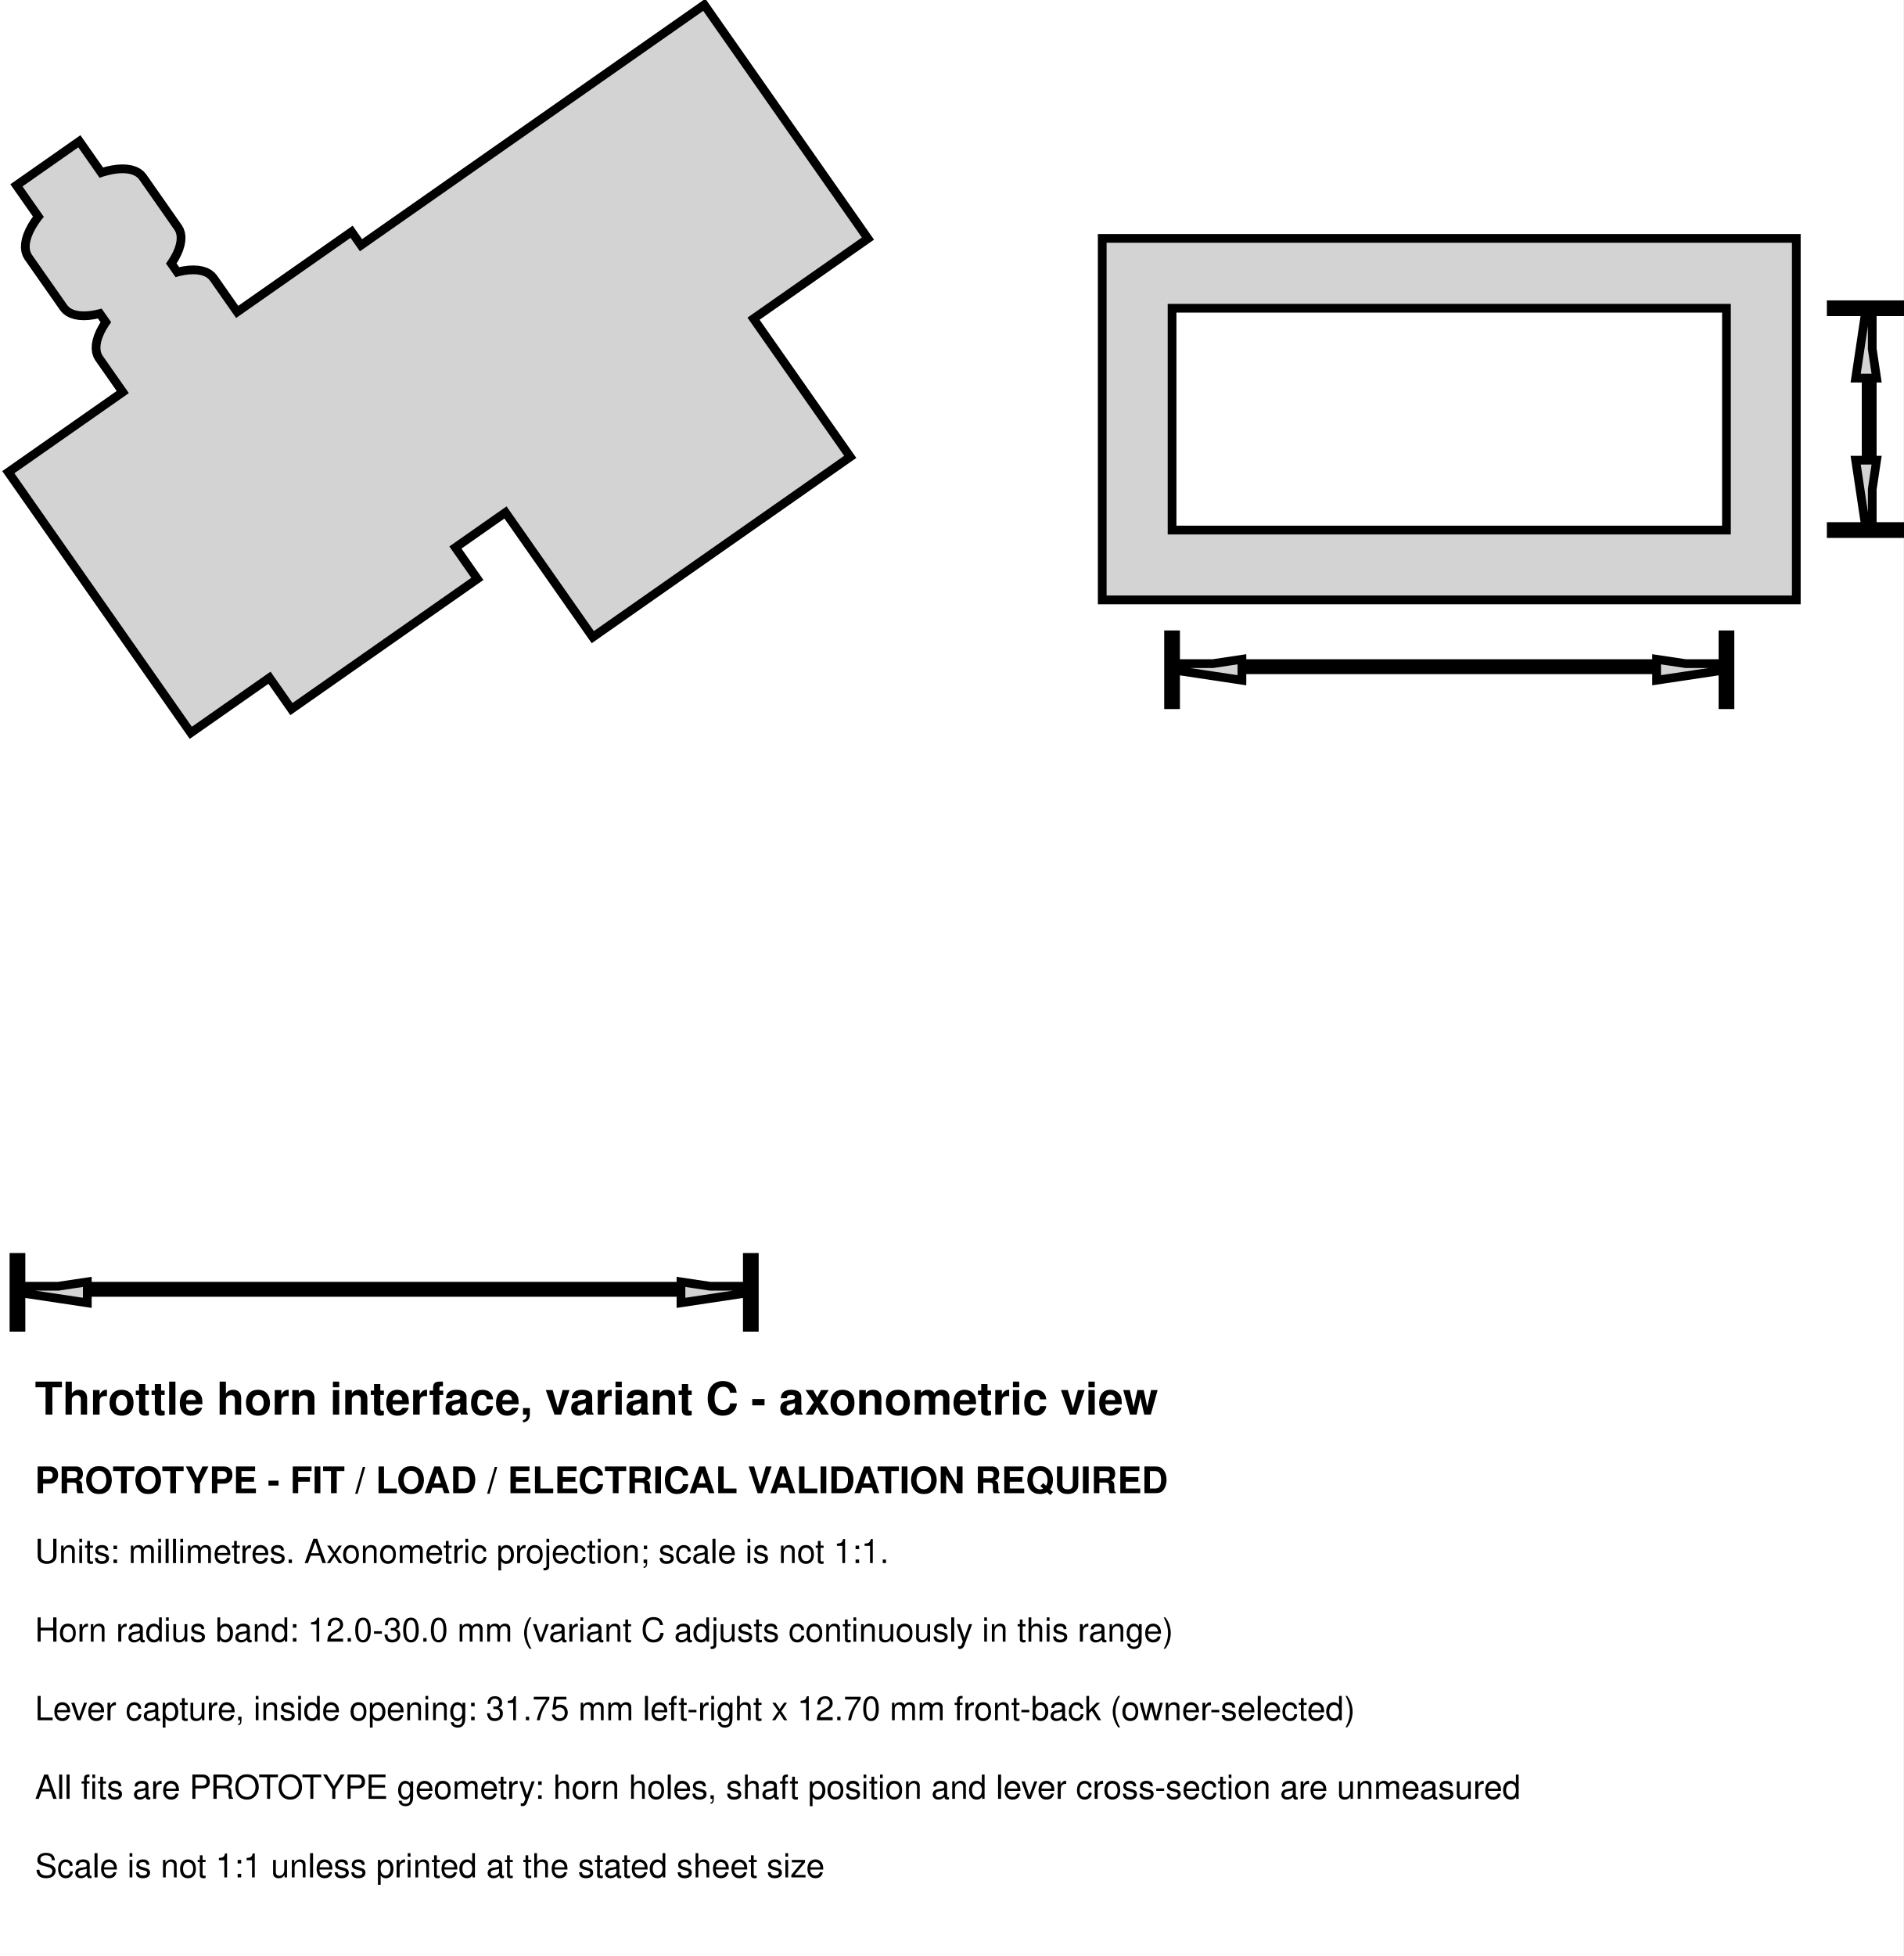
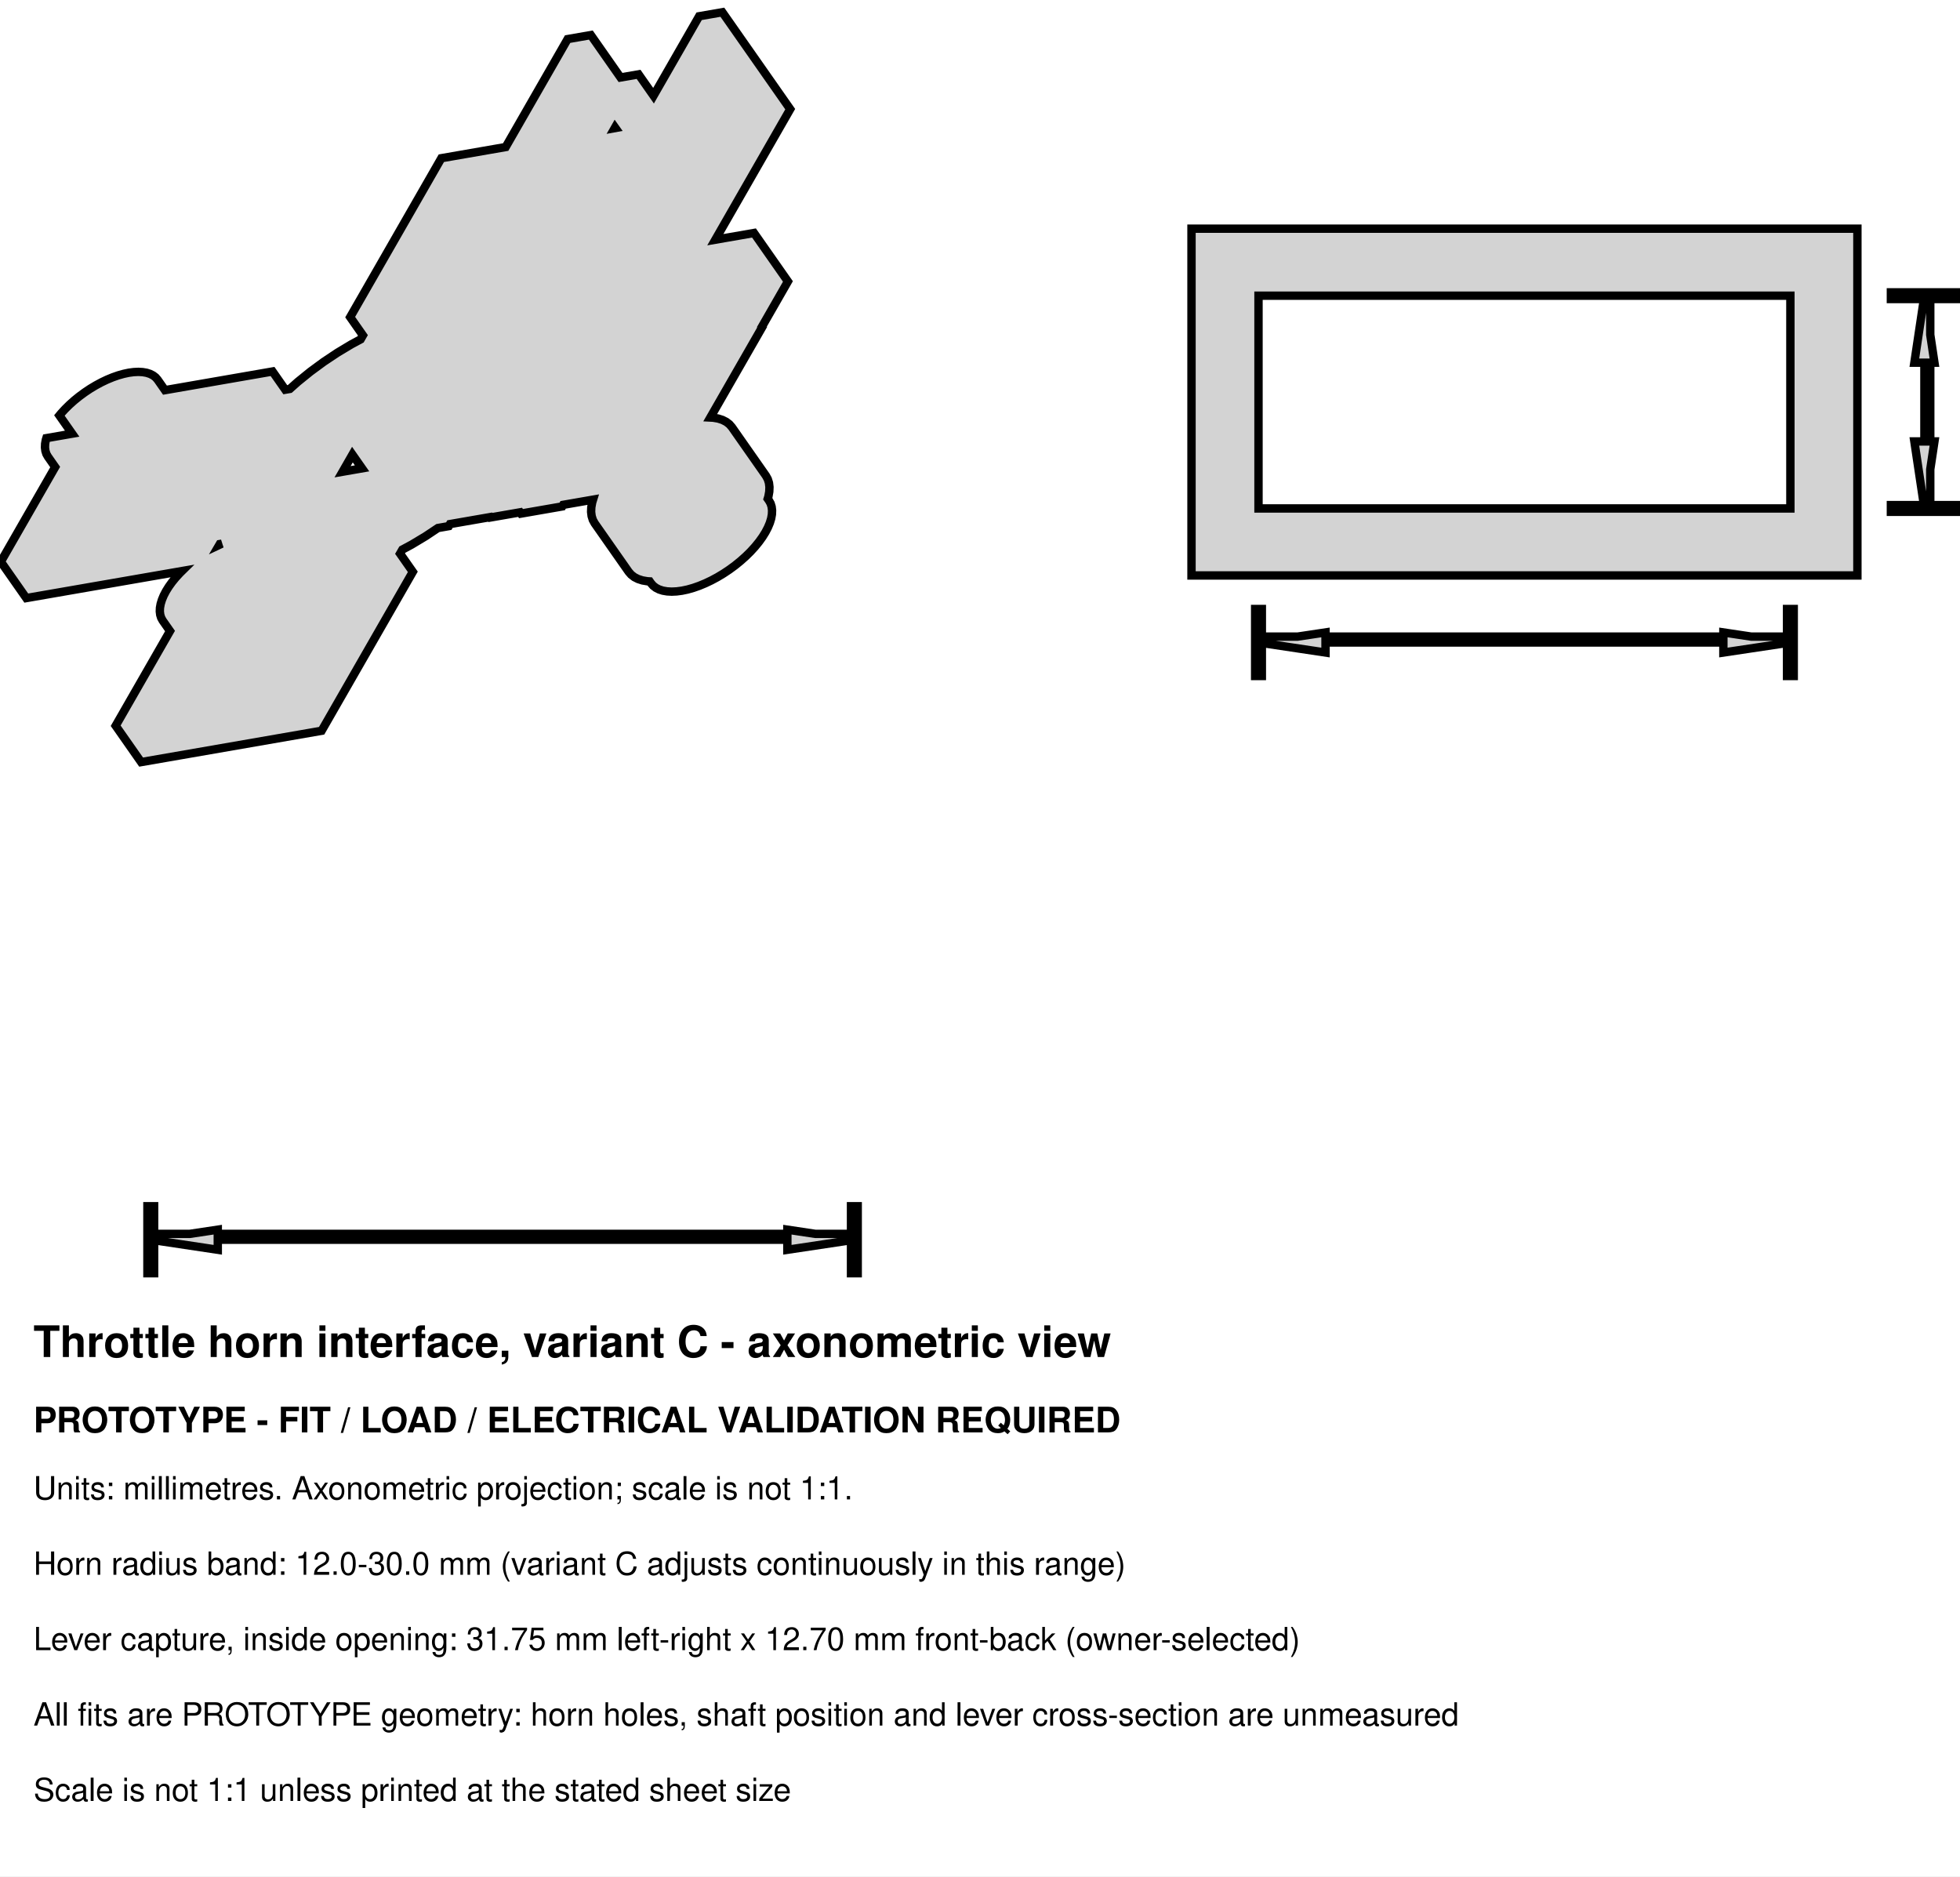
- <svg xmlns="http://www.w3.org/2000/svg" width="109mm" height="112.0mm" viewBox="-53.0 -24.0 109.0 112.0" version="1.1">
-   <rect x="-53.00" y="-24.00" width="109.00" height="112.00" fill="white" />
-   <path d=" M -37.567,14.807 L -36.31,16.602 L -25.661,9.146 L -26.918,7.35 L -24.051,5.343 L -19.051,12.483  L -4.306,2.159 L -9.845,-5.751 L -3.292,-10.339 L -12.665,-23.725 L -32.324,-9.959 L -32.863,-10.729  L -39.416,-6.14 L -40.775,-8.08 L -40.896,-8.22 L -41.048,-8.336 L -41.229,-8.428 L -41.437,-8.494  L -41.669,-8.535 L -41.925,-8.548 L -42.202,-8.536 L -42.496,-8.496 L -42.806,-8.431 L -42.844,-8.42  L -43.189,-8.913 L -43.166,-8.946 L -42.999,-9.214 L -42.861,-9.477 L -42.754,-9.732 L -42.68,-9.977  L -42.638,-10.21 L -42.629,-10.428 L -42.654,-10.629 L -42.711,-10.812 L -42.801,-10.973 L -44.826,-13.867  L -44.948,-14.006 L -45.099,-14.123 L -45.28,-14.214 L -45.488,-14.281 L -45.721,-14.321 L -45.977,-14.335  L -46.254,-14.322 L -46.548,-14.282 L -46.857,-14.217 L -47.178,-14.126 L -47.2,-14.118 L -48.455,-15.911  L -52.059,-13.387 L -50.804,-11.595 L -50.819,-11.577 L -51.014,-11.306 L -51.181,-11.038 L -51.319,-10.775  L -51.426,-10.519 L -51.501,-10.274 L -51.542,-10.041 L -51.551,-9.823 L -51.527,-9.622 L -51.469,-9.44  L -51.38,-9.278 L -49.354,-6.385 L -49.233,-6.245 L -49.081,-6.129 L -48.9,-6.037 L -48.692,-5.971  L -48.459,-5.931 L -48.203,-5.917 L -47.927,-5.93 L -47.633,-5.969 L -47.323,-6.035 L -47.285,-6.045  L -46.94,-5.552 L -46.963,-5.52 L -47.13,-5.252 L -47.268,-4.988 L -47.374,-4.733 L -47.449,-4.488  L -47.491,-4.255 L -47.5,-4.037 L -47.475,-3.836 L -47.418,-3.654 L -47.328,-3.492 L -45.969,-1.551  L -52.523,3.037 L -42.073,17.961 z M 49.875,-10.35 L 10.125,-10.35 L 10.125,10.35 L 49.875,10.35 z M 14.125,6.35 L 14.125,-6.35 L 45.875,-6.35 L 45.875,6.35 z M 55.875,6.15 L 54.225,6.15 L 54.225,4.017 L 54.475,2.35 L 54.225,2.35 L 54.225,-2.35  L 54.475,-2.35 L 54.225,-4.017 L 54.225,-6.15 L 55.875,-6.15 L 55.875,-6.55 L 51.875,-6.55  L 51.875,-6.15 L 53.845,-6.15 L 53.275,-2.35 L 53.875,-2.35 L 53.875,2.35 L 53.275,2.35  L 53.845,6.15 L 51.875,6.15 L 51.875,6.55 L 55.875,6.55 z M 14.325,14.38 L 18.125,14.95 L 18.125,14.35 L 41.875,14.35 L 41.875,14.95 L 45.675,14.38  L 45.675,16.35 L 46.075,16.35 L 46.075,12.35 L 45.675,12.35 L 45.675,14 L 43.542,14  L 41.875,13.75 L 41.875,14 L 18.125,14 L 18.125,13.75 L 16.458,14 L 14.325,14  L 14.325,12.35 L 13.925,12.35 L 13.925,16.35 L 14.325,16.35 z M -51.8,50.03 L -48,50.6 L -48,50 L -14,50 L -14,50.6 L -10.2,50.03  L -10.2,52 L -9.8,52 L -9.8,48 L -10.2,48 L -10.2,49.65 L -12.333,49.65  L -14,49.4 L -14,49.65 L -48,49.65 L -48,49.4 L -49.667,49.65 L -51.8,49.65  L -51.8,48 L -52.2,48 L -52.2,52 L -51.8,52 z " stroke="black" fill="lightgray" stroke-width="0.5" />
+ <svg xmlns="http://www.w3.org/2000/svg" width="117mm" height="112.0mm" viewBox="-61.0 -24.0 117.0 112.0" version="1.1">
+   <rect x="-61.00" y="-24.00" width="117.00" height="112.00" fill="white" />
+   <path d=" M -41.801,19.619 L -36.357,10.133 L -37.119,9.046 L -36.982,8.807 L -36.425,8.507 L -35.591,8.006  L -34.859,7.518 L -34.21,7.405 L -34.14,7.283 L -31.739,6.866 L -31.724,6.889 L -29.953,6.581  L -29.901,6.657 L -27.438,6.229 L -27.384,6.135 L -25.6,5.825 L -25.651,5.99 L -25.703,6.281  L -25.714,6.554 L -25.683,6.805 L -25.612,7.033 L -25.5,7.236 L -23.474,10.129 L -23.322,10.303  L -23.133,10.449 L -22.907,10.563 L -22.647,10.646 L -22.355,10.696 L -22.216,10.704 L -22.141,10.812  L -22.01,10.962 L -21.847,11.087 L -21.653,11.186 L -21.43,11.257 L -21.179,11.3 L -20.904,11.315  L -20.607,11.301 L -20.29,11.259 L -19.958,11.189 L -19.613,11.091 L -19.258,10.967 L -18.897,10.817  L -18.533,10.644 L -18.17,10.449 L -17.811,10.233 L -17.46,9.999 L -17.121,9.75 L -16.796,9.486  L -16.488,9.212 L -16.201,8.93 L -15.937,8.641 L -15.699,8.35 L -15.489,8.059 L -15.309,7.771  L -15.161,7.488 L -15.046,7.214 L -14.966,6.95 L -14.921,6.7 L -14.912,6.465 L -14.938,6.249  L -14.999,6.053 L -15.096,5.879 L -15.172,5.771 L -15.131,5.638 L -15.079,5.347 L -15.068,5.074  L -15.098,4.823 L -15.17,4.595 L -15.282,4.393 L -17.308,1.5 L -17.46,1.325 L -17.649,1.18  L -17.875,1.065 L -18.135,0.982 L -18.426,0.932 L -18.599,0.923 L -15.505,-4.467 L -15.521,-4.49  L -13.966,-7.2 L -15.992,-10.093 L -18.3,-9.692 L -13.829,-17.484 L -17.88,-23.27 L -19.266,-23.029  L -21.988,-18.287 L -22.881,-19.562 L -23.958,-19.375 L -25.731,-21.907 L -27.116,-21.666 L -30.814,-15.223  L -34.654,-14.556 L -40.097,-5.071 L -39.336,-3.983 L -39.473,-3.744 L -40.03,-3.444 L -40.864,-2.943  L -41.68,-2.399 L -42.47,-1.818 L -43.226,-1.206 L -43.699,-0.785 L -43.97,-0.738 L -44.731,-1.826  L -51.153,-0.711 L -51.59,-1.335 L -51.711,-1.475 L -51.863,-1.591 L -52.044,-1.683 L -52.251,-1.749  L -52.484,-1.789 L -52.74,-1.803 L -53.017,-1.79 L -53.311,-1.751 L -53.62,-1.685 L -53.941,-1.595  L -54.272,-1.479 L -54.608,-1.34 L -54.946,-1.179 L -55.283,-0.997 L -55.617,-0.797 L -55.943,-0.579  L -56.259,-0.347 L -56.562,-0.102 L -56.848,0.153 L -57.115,0.416 L -57.361,0.684 L -57.455,0.799  L -56.693,1.886 L -58.232,2.154 L -58.264,2.257 L -58.306,2.49 L -58.315,2.708 L -58.29,2.909  L -58.233,3.092 L -58.143,3.253 L -57.706,3.878 L -60.95,9.53 L -59.431,11.7 L -50.14,10.087  L -50.261,10.206 L -50.506,10.473 L -50.728,10.744 L -50.923,11.015 L -51.09,11.283 L -51.228,11.546  L -51.334,11.802 L -51.409,12.047 L -51.451,12.28 L -51.46,12.498 L -51.435,12.699 L -51.378,12.881  L -51.288,13.043 L -50.851,13.667 L -54.095,19.32 L -52.576,21.49 z M -24.286,-16.391 L -24.264,-16.36 L -24.308,-16.352 z M -39.963,3.135 L -39.388,3.956 L -40.55,4.158 z M -47.878,8.474 L -47.762,8.454 L -47.906,8.522 z M 49.875,-10.35 L 10.125,-10.35 L 10.125,10.35 L 49.875,10.35 z M 14.125,6.35 L 14.125,-6.35 L 45.875,-6.35 L 45.875,6.35 z M 55.875,6.15 L 54.225,6.15 L 54.225,4.017 L 54.475,2.35 L 54.225,2.35 L 54.225,-2.35  L 54.475,-2.35 L 54.225,-4.017 L 54.225,-6.15 L 55.875,-6.15 L 55.875,-6.55 L 51.875,-6.55  L 51.875,-6.15 L 53.845,-6.15 L 53.275,-2.35 L 53.875,-2.35 L 53.875,2.35 L 53.275,2.35  L 53.845,6.15 L 51.875,6.15 L 51.875,6.55 L 55.875,6.55 z M 14.325,14.38 L 18.125,14.95 L 18.125,14.35 L 41.875,14.35 L 41.875,14.95 L 45.675,14.38  L 45.675,16.35 L 46.075,16.35 L 46.075,12.35 L 45.675,12.35 L 45.675,14 L 43.542,14  L 41.875,13.75 L 41.875,14 L 18.125,14 L 18.125,13.75 L 16.458,14 L 14.325,14  L 14.325,12.35 L 13.925,12.35 L 13.925,16.35 L 14.325,16.35 z M -51.8,50.03 L -48,50.6 L -48,50 L -14,50 L -14,50.6 L -10.2,50.03  L -10.2,52 L -9.8,52 L -9.8,48 L -10.2,48 L -10.2,49.65 L -12.333,49.65  L -14,49.4 L -14,49.65 L -48,49.65 L -48,49.4 L -49.667,49.65 L -51.8,49.65  L -51.8,48 L -52.2,48 L -52.2,52 L -51.8,52 z " stroke="black" fill="lightgray" stroke-width="0.5" />
  <g font-family="Helvetica, Arial, sans-serif" fill="black">
-     <text x="-51.00" y="57.00" font-size="2.6" font-weight="bold">Throttle horn interface, variant C - axonometric view</text>
-     <text x="-51.00" y="61.50" font-size="2.1" font-weight="bold">PROTOTYPE - FIT / LOAD / ELECTRICAL VALIDATION REQUIRED</text>
-     <text x="-51.00" y="65.50" font-size="1.9" font-weight="normal">Units: millimetres. Axonometric projection; scale is not 1:1.</text>
-     <text x="-51.00" y="70.00" font-size="1.9" font-weight="normal">Horn radius band: 12.0-30.0 mm (variant C adjusts continuously in this range)</text>
-     <text x="-51.00" y="74.50" font-size="1.9" font-weight="normal">Lever capture, inside opening: 31.75 mm left-right x 12.70 mm front-back (owner-selected)</text>
-     <text x="-51.00" y="79.00" font-size="1.9" font-weight="normal">All fits are PROTOTYPE geometry: horn holes, shaft position and lever cross-section are unmeasured</text>
-     <text x="-51.00" y="83.50" font-size="1.9" font-weight="normal">Scale is not 1:1 unless printed at the stated sheet size</text>
+     <text x="-59.00" y="57.00" font-size="2.6" font-weight="bold">Throttle horn interface, variant C - axonometric view</text>
+     <text x="-59.00" y="61.50" font-size="2.1" font-weight="bold">PROTOTYPE - FIT / LOAD / ELECTRICAL VALIDATION REQUIRED</text>
+     <text x="-59.00" y="65.50" font-size="1.9" font-weight="normal">Units: millimetres. Axonometric projection; scale is not 1:1.</text>
+     <text x="-59.00" y="70.00" font-size="1.9" font-weight="normal">Horn radius band: 12.0-30.0 mm (variant C adjusts continuously in this range)</text>
+     <text x="-59.00" y="74.50" font-size="1.9" font-weight="normal">Lever capture, inside opening: 31.75 mm left-right x 12.70 mm front-back (owner-selected)</text>
+     <text x="-59.00" y="79.00" font-size="1.9" font-weight="normal">All fits are PROTOTYPE geometry: horn holes, shaft position and lever cross-section are unmeasured</text>
+     <text x="-59.00" y="83.50" font-size="1.9" font-weight="normal">Scale is not 1:1 unless printed at the stated sheet size</text>
  </g>
</svg>
